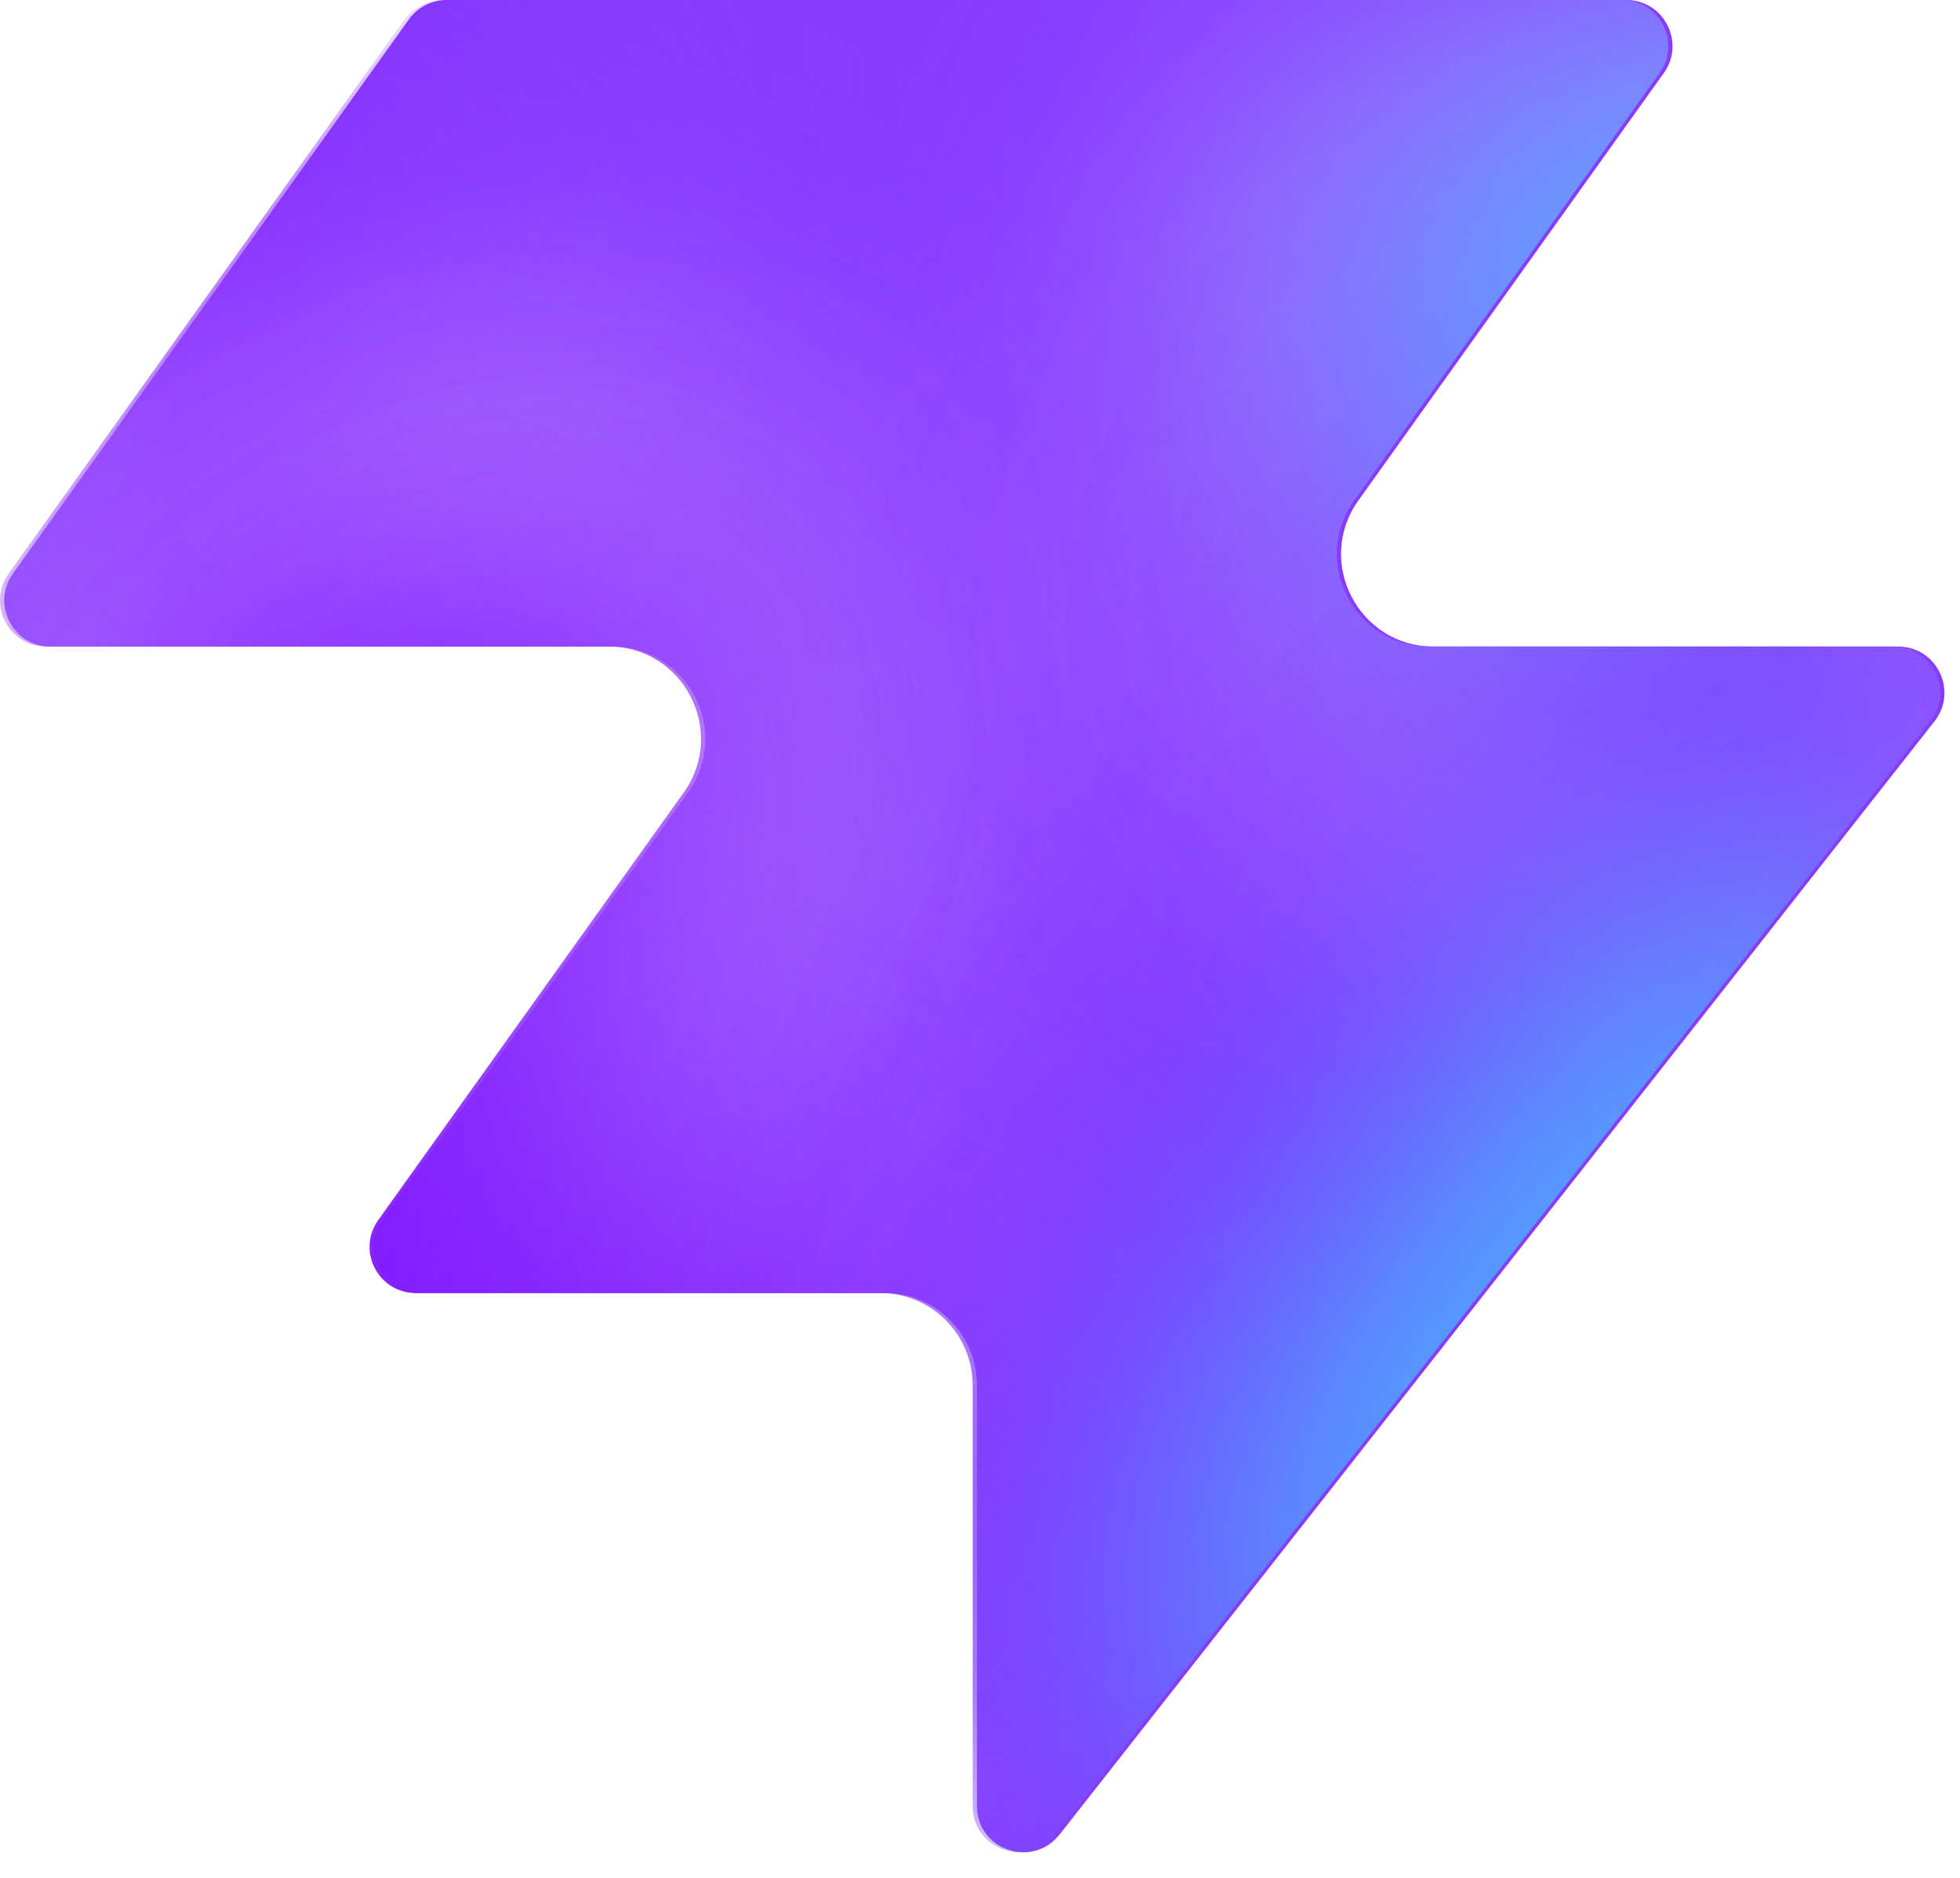
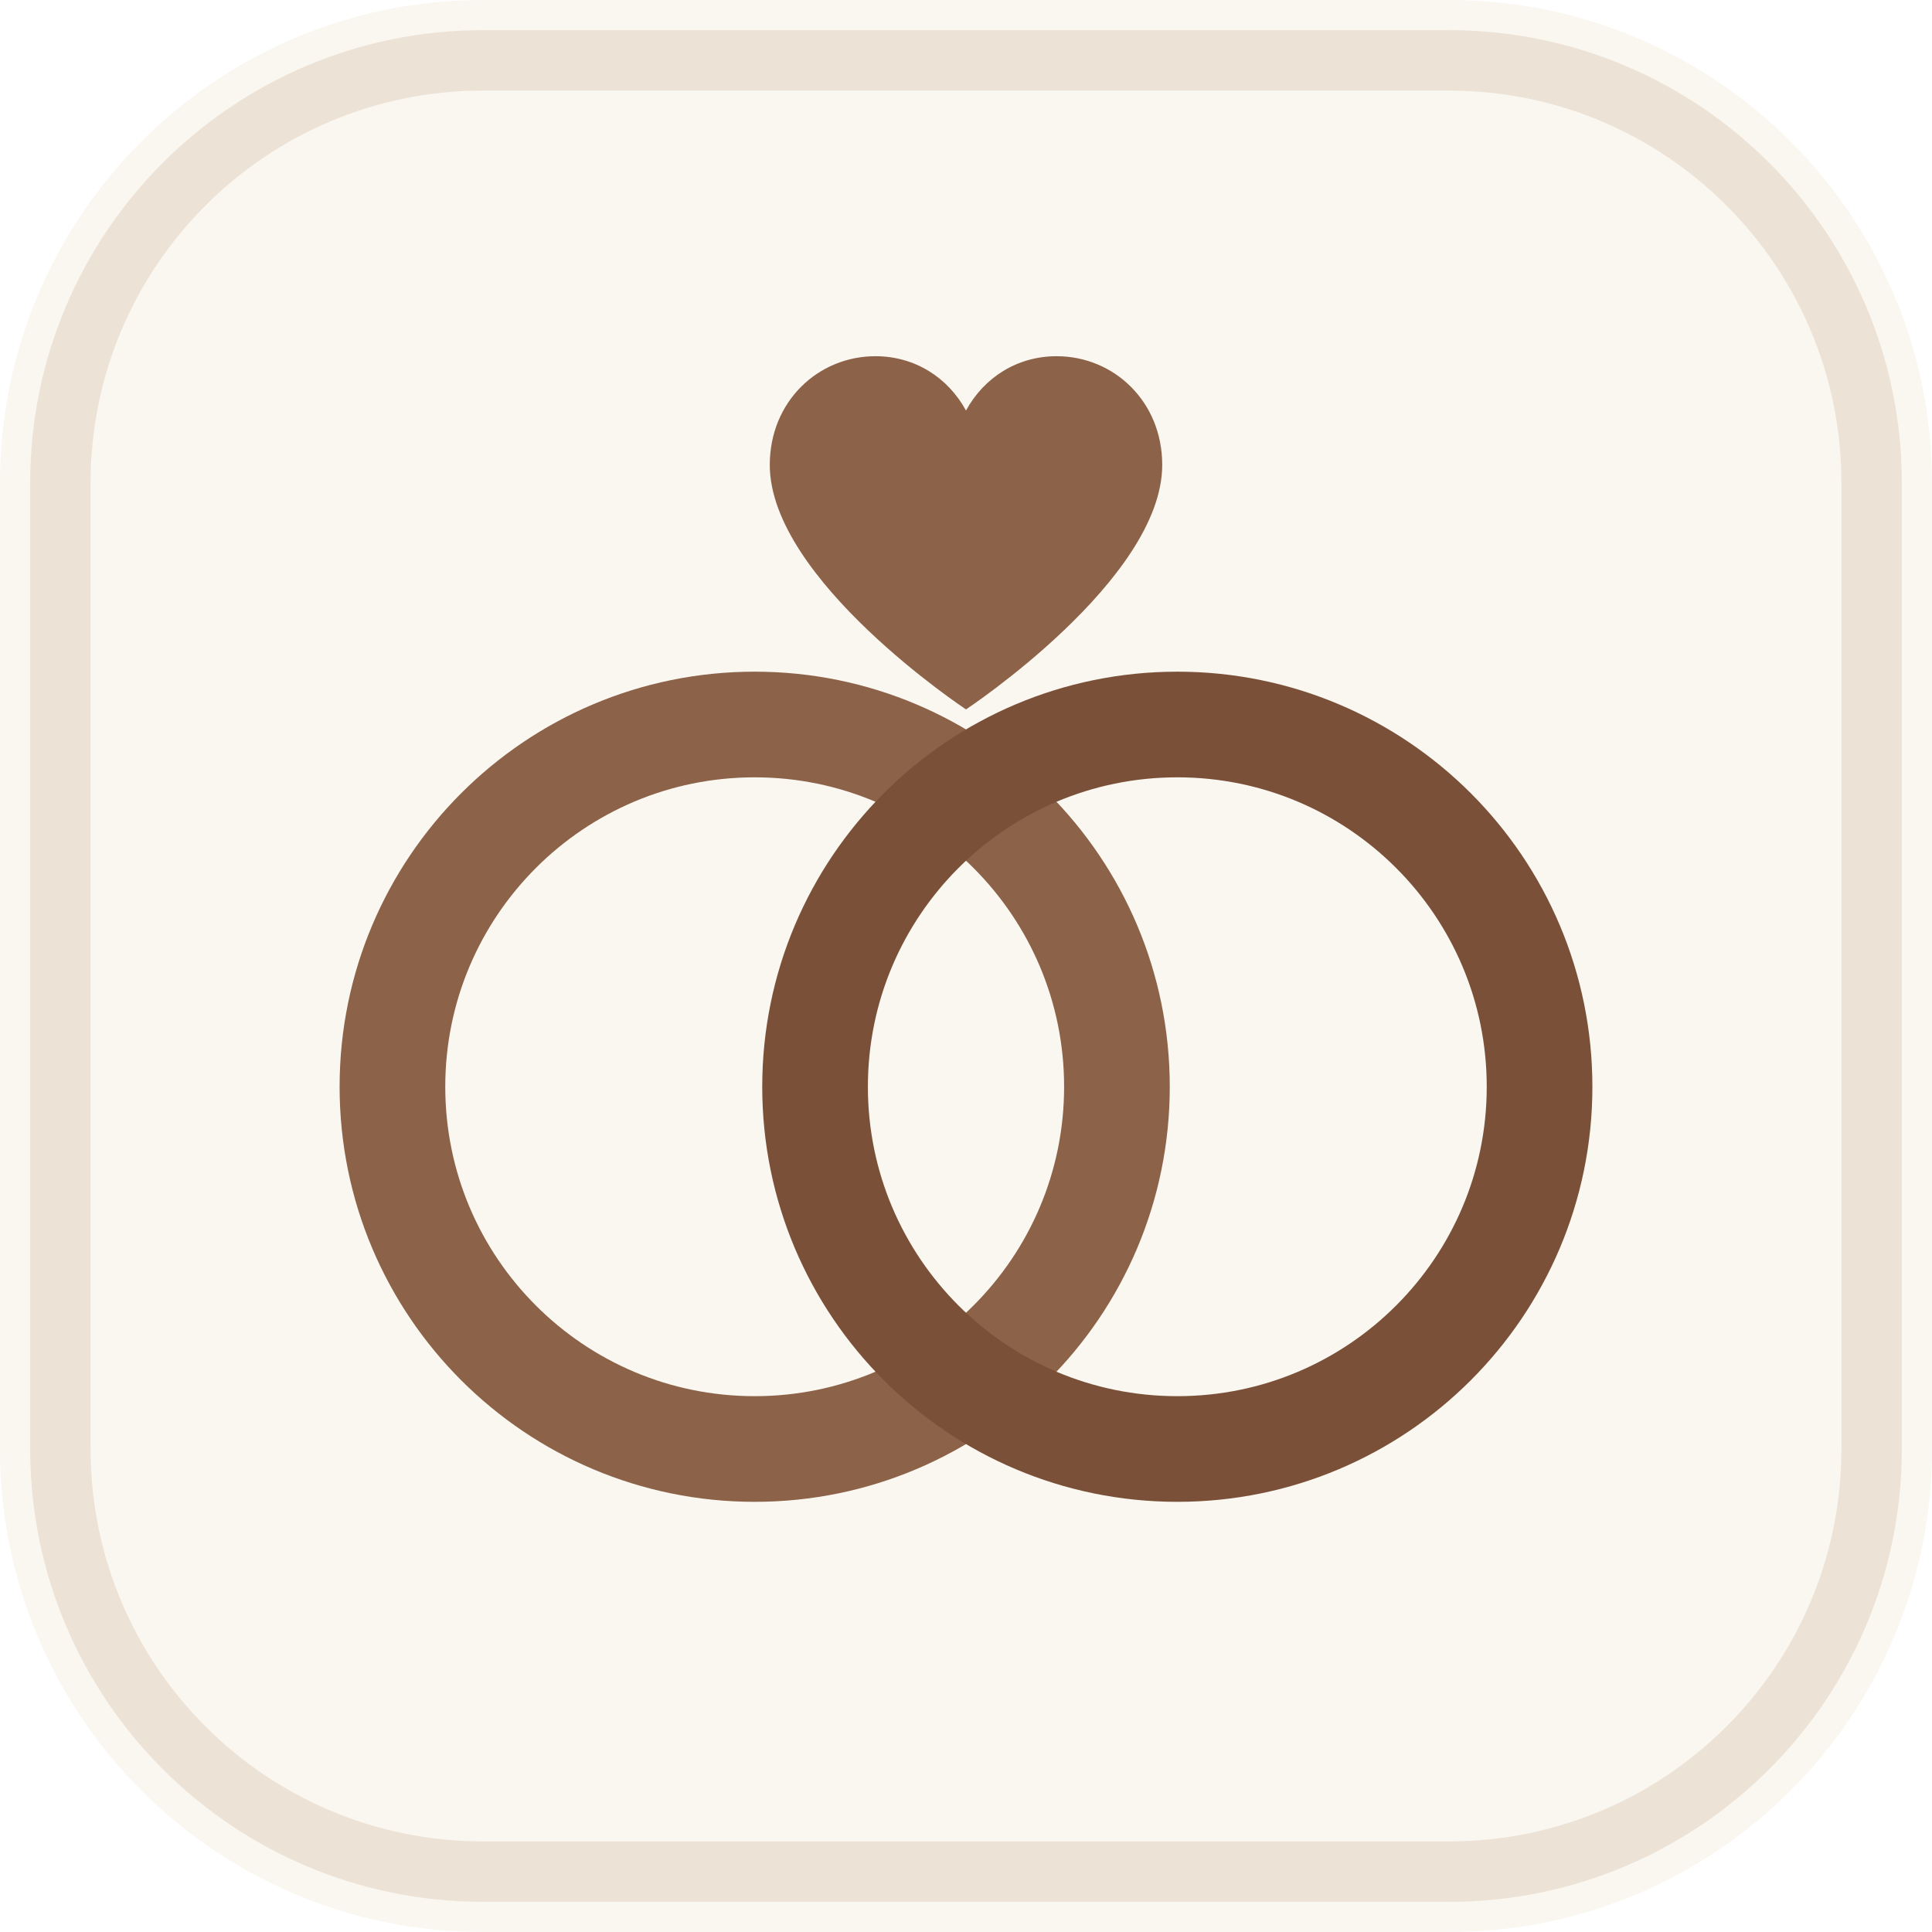
- <svg xmlns="http://www.w3.org/2000/svg" width="48" height="46" fill="none" viewBox="0 0 48 46">
-   <path fill="#863bff" d="M25.946 44.938c-.664.845-2.021.375-2.021-.698V33.937a2.26 2.26 0 0 0-2.262-2.262H10.287c-.92 0-1.456-1.04-.92-1.788l7.48-10.471c1.07-1.497 0-3.578-1.842-3.578H1.237c-.92 0-1.456-1.04-.92-1.788L10.013.474c.214-.297.556-.474.92-.474h28.894c.92 0 1.456 1.04.92 1.788l-7.48 10.471c-1.07 1.498 0 3.579 1.842 3.579h11.377c.943 0 1.473 1.088.89 1.83L25.947 44.94z" style="fill:#863bff;fill:color(display-p3 .525 .23 1);fill-opacity:1" />
-   <mask id="a" width="48" height="46" x="0" y="0" maskUnits="userSpaceOnUse" style="mask-type:alpha">
-     <path fill="#000" d="M25.842 44.938c-.664.844-2.021.375-2.021-.698V33.937a2.26 2.26 0 0 0-2.262-2.262H10.183c-.92 0-1.456-1.04-.92-1.788l7.48-10.471c1.07-1.498 0-3.579-1.842-3.579H1.133c-.92 0-1.456-1.04-.92-1.787L9.91.473c.214-.297.556-.474.92-.474h28.894c.92 0 1.456 1.04.92 1.788l-7.48 10.471c-1.07 1.498 0 3.578 1.842 3.578h11.377c.943 0 1.473 1.088.89 1.832L25.843 44.94z" style="fill:#000;fill-opacity:1" />
-   </mask>
-   <g mask="url(#a)">
-     <g filter="url(#b)">
-       <ellipse cx="5.508" cy="14.704" fill="#ede6ff" rx="5.508" ry="14.704" style="fill:#ede6ff;fill:color(display-p3 .927 .903 1);fill-opacity:1" transform="matrix(.00324 1 1 -.00324 -4.47 31.516)" />
-     </g>
-     <g filter="url(#c)">
-       <ellipse cx="10.399" cy="29.851" fill="#ede6ff" rx="10.399" ry="29.851" style="fill:#ede6ff;fill:color(display-p3 .927 .903 1);fill-opacity:1" transform="matrix(.00324 1 1 -.00324 -39.328 7.883)" />
-     </g>
-     <g filter="url(#d)">
-       <ellipse cx="5.508" cy="30.487" fill="#7e14ff" rx="5.508" ry="30.487" style="fill:#7e14ff;fill:color(display-p3 .492 .077 1);fill-opacity:1" transform="rotate(89.814 -25.913 -14.639)scale(1 -1)" />
-     </g>
-     <g filter="url(#e)">
-       <ellipse cx="5.508" cy="30.599" fill="#7e14ff" rx="5.508" ry="30.599" style="fill:#7e14ff;fill:color(display-p3 .492 .077 1);fill-opacity:1" transform="rotate(89.814 -32.644 -3.334)scale(1 -1)" />
-     </g>
-     <g filter="url(#f)">
-       <ellipse cx="5.508" cy="30.599" fill="#7e14ff" rx="5.508" ry="30.599" style="fill:#7e14ff;fill:color(display-p3 .492 .077 1);fill-opacity:1" transform="matrix(.00324 1 1 -.00324 -34.34 30.47)" />
-     </g>
-     <g filter="url(#g)">
-       <ellipse cx="14.072" cy="22.078" fill="#ede6ff" rx="14.072" ry="22.078" style="fill:#ede6ff;fill:color(display-p3 .927 .903 1);fill-opacity:1" transform="rotate(93.35 24.506 48.493)scale(-1 1)" />
-     </g>
-     <g filter="url(#h)">
-       <ellipse cx="3.47" cy="21.501" fill="#7e14ff" rx="3.47" ry="21.501" style="fill:#7e14ff;fill:color(display-p3 .492 .077 1);fill-opacity:1" transform="rotate(89.009 28.708 47.59)scale(-1 1)" />
-     </g>
-     <g filter="url(#i)">
-       <ellipse cx="3.47" cy="21.501" fill="#7e14ff" rx="3.47" ry="21.501" style="fill:#7e14ff;fill:color(display-p3 .492 .077 1);fill-opacity:1" transform="rotate(89.009 28.708 47.59)scale(-1 1)" />
-     </g>
-     <g filter="url(#j)">
-       <ellipse cx=".387" cy="8.972" fill="#7e14ff" rx="4.407" ry="29.108" style="fill:#7e14ff;fill:color(display-p3 .492 .077 1);fill-opacity:1" transform="rotate(39.51 .387 8.972)" />
-     </g>
-     <g filter="url(#k)">
-       <ellipse cx="47.523" cy="-6.092" fill="#7e14ff" rx="4.407" ry="29.108" style="fill:#7e14ff;fill:color(display-p3 .492 .077 1);fill-opacity:1" transform="rotate(37.892 47.523 -6.092)" />
-     </g>
-     <g filter="url(#l)">
-       <ellipse cx="41.412" cy="6.333" fill="#47bfff" rx="5.971" ry="9.665" style="fill:#47bfff;fill:color(display-p3 .28 .748 1);fill-opacity:1" transform="rotate(37.892 41.412 6.333)" />
-     </g>
-     <g filter="url(#m)">
-       <ellipse cx="-1.879" cy="38.332" fill="#7e14ff" rx="4.407" ry="29.108" style="fill:#7e14ff;fill:color(display-p3 .492 .077 1);fill-opacity:1" transform="rotate(37.892 -1.88 38.332)" />
-     </g>
-     <g filter="url(#n)">
-       <ellipse cx="-1.879" cy="38.332" fill="#7e14ff" rx="4.407" ry="29.108" style="fill:#7e14ff;fill:color(display-p3 .492 .077 1);fill-opacity:1" transform="rotate(37.892 -1.88 38.332)" />
-     </g>
-     <g filter="url(#o)">
-       <ellipse cx="35.651" cy="29.907" fill="#7e14ff" rx="4.407" ry="29.108" style="fill:#7e14ff;fill:color(display-p3 .492 .077 1);fill-opacity:1" transform="rotate(37.892 35.651 29.907)" />
-     </g>
-     <g filter="url(#p)">
-       <ellipse cx="38.418" cy="32.4" fill="#47bfff" rx="5.971" ry="15.297" style="fill:#47bfff;fill:color(display-p3 .28 .748 1);fill-opacity:1" transform="rotate(37.892 38.418 32.4)" />
-     </g>
-   </g>
-   <defs>
-     <filter id="b" width="60.045" height="41.654" x="-19.77" y="16.149" color-interpolation-filters="sRGB" filterUnits="userSpaceOnUse">
-       <feFlood flood-opacity="0" result="BackgroundImageFix" />
-       <feBlend in="SourceGraphic" in2="BackgroundImageFix" result="shape" />
-       <feGaussianBlur result="effect1_foregroundBlur_2002_17158" stdDeviation="7.659" />
-     </filter>
-     <filter id="c" width="90.34" height="51.437" x="-54.613" y="-7.533" color-interpolation-filters="sRGB" filterUnits="userSpaceOnUse">
-       <feFlood flood-opacity="0" result="BackgroundImageFix" />
-       <feBlend in="SourceGraphic" in2="BackgroundImageFix" result="shape" />
-       <feGaussianBlur result="effect1_foregroundBlur_2002_17158" stdDeviation="7.659" />
-     </filter>
-     <filter id="d" width="79.355" height="29.4" x="-49.64" y="2.03" color-interpolation-filters="sRGB" filterUnits="userSpaceOnUse">
-       <feFlood flood-opacity="0" result="BackgroundImageFix" />
-       <feBlend in="SourceGraphic" in2="BackgroundImageFix" result="shape" />
-       <feGaussianBlur result="effect1_foregroundBlur_2002_17158" stdDeviation="4.596" />
-     </filter>
-     <filter id="e" width="79.579" height="29.4" x="-45.045" y="20.029" color-interpolation-filters="sRGB" filterUnits="userSpaceOnUse">
-       <feFlood flood-opacity="0" result="BackgroundImageFix" />
-       <feBlend in="SourceGraphic" in2="BackgroundImageFix" result="shape" />
-       <feGaussianBlur result="effect1_foregroundBlur_2002_17158" stdDeviation="4.596" />
-     </filter>
-     <filter id="f" width="79.579" height="29.4" x="-43.513" y="21.178" color-interpolation-filters="sRGB" filterUnits="userSpaceOnUse">
-       <feFlood flood-opacity="0" result="BackgroundImageFix" />
-       <feBlend in="SourceGraphic" in2="BackgroundImageFix" result="shape" />
-       <feGaussianBlur result="effect1_foregroundBlur_2002_17158" stdDeviation="4.596" />
-     </filter>
-     <filter id="g" width="74.749" height="58.852" x="15.756" y="-17.901" color-interpolation-filters="sRGB" filterUnits="userSpaceOnUse">
-       <feFlood flood-opacity="0" result="BackgroundImageFix" />
-       <feBlend in="SourceGraphic" in2="BackgroundImageFix" result="shape" />
-       <feGaussianBlur result="effect1_foregroundBlur_2002_17158" stdDeviation="7.659" />
-     </filter>
-     <filter id="h" width="61.377" height="25.362" x="23.548" y="2.284" color-interpolation-filters="sRGB" filterUnits="userSpaceOnUse">
-       <feFlood flood-opacity="0" result="BackgroundImageFix" />
-       <feBlend in="SourceGraphic" in2="BackgroundImageFix" result="shape" />
-       <feGaussianBlur result="effect1_foregroundBlur_2002_17158" stdDeviation="4.596" />
-     </filter>
-     <filter id="i" width="61.377" height="25.362" x="23.548" y="2.284" color-interpolation-filters="sRGB" filterUnits="userSpaceOnUse">
-       <feFlood flood-opacity="0" result="BackgroundImageFix" />
-       <feBlend in="SourceGraphic" in2="BackgroundImageFix" result="shape" />
-       <feGaussianBlur result="effect1_foregroundBlur_2002_17158" stdDeviation="4.596" />
-     </filter>
-     <filter id="j" width="56.045" height="63.649" x="-27.636" y="-22.853" color-interpolation-filters="sRGB" filterUnits="userSpaceOnUse">
-       <feFlood flood-opacity="0" result="BackgroundImageFix" />
-       <feBlend in="SourceGraphic" in2="BackgroundImageFix" result="shape" />
-       <feGaussianBlur result="effect1_foregroundBlur_2002_17158" stdDeviation="4.596" />
-     </filter>
-     <filter id="k" width="54.814" height="64.646" x="20.116" y="-38.415" color-interpolation-filters="sRGB" filterUnits="userSpaceOnUse">
-       <feFlood flood-opacity="0" result="BackgroundImageFix" />
-       <feBlend in="SourceGraphic" in2="BackgroundImageFix" result="shape" />
-       <feGaussianBlur result="effect1_foregroundBlur_2002_17158" stdDeviation="4.596" />
-     </filter>
-     <filter id="l" width="33.541" height="35.313" x="24.641" y="-11.323" color-interpolation-filters="sRGB" filterUnits="userSpaceOnUse">
-       <feFlood flood-opacity="0" result="BackgroundImageFix" />
-       <feBlend in="SourceGraphic" in2="BackgroundImageFix" result="shape" />
-       <feGaussianBlur result="effect1_foregroundBlur_2002_17158" stdDeviation="4.596" />
-     </filter>
-     <filter id="m" width="54.814" height="64.646" x="-29.286" y="6.009" color-interpolation-filters="sRGB" filterUnits="userSpaceOnUse">
-       <feFlood flood-opacity="0" result="BackgroundImageFix" />
-       <feBlend in="SourceGraphic" in2="BackgroundImageFix" result="shape" />
-       <feGaussianBlur result="effect1_foregroundBlur_2002_17158" stdDeviation="4.596" />
-     </filter>
-     <filter id="n" width="54.814" height="64.646" x="-29.286" y="6.009" color-interpolation-filters="sRGB" filterUnits="userSpaceOnUse">
-       <feFlood flood-opacity="0" result="BackgroundImageFix" />
-       <feBlend in="SourceGraphic" in2="BackgroundImageFix" result="shape" />
-       <feGaussianBlur result="effect1_foregroundBlur_2002_17158" stdDeviation="4.596" />
-     </filter>
-     <filter id="o" width="54.814" height="64.646" x="8.244" y="-2.416" color-interpolation-filters="sRGB" filterUnits="userSpaceOnUse">
-       <feFlood flood-opacity="0" result="BackgroundImageFix" />
-       <feBlend in="SourceGraphic" in2="BackgroundImageFix" result="shape" />
-       <feGaussianBlur result="effect1_foregroundBlur_2002_17158" stdDeviation="4.596" />
-     </filter>
-     <filter id="p" width="39.409" height="43.623" x="18.713" y="10.588" color-interpolation-filters="sRGB" filterUnits="userSpaceOnUse">
-       <feFlood flood-opacity="0" result="BackgroundImageFix" />
-       <feBlend in="SourceGraphic" in2="BackgroundImageFix" result="shape" />
-       <feGaussianBlur result="effect1_foregroundBlur_2002_17158" stdDeviation="4.596" />
-     </filter>
-   </defs>
+ <svg xmlns="http://www.w3.org/2000/svg" viewBox="0 0 64 64">
+   <rect width="64" height="64" rx="16" fill="#faf6f0" />
+   <rect x="2" y="2" width="60" height="60" rx="14" fill="none" stroke="#ece2d6" stroke-width="2" />
+   <path d="M32 23.5C32 23.5 25.5 19.2 25.5 15.4C25.5 13.3 27.1 11.8 29 11.8C30.3 11.8 31.4 12.5 32 13.6C32.6 12.5 33.7 11.8 35 11.8C36.9 11.8 38.5 13.3 38.5 15.4C38.5 19.2 32 23.5 32 23.5Z" fill="#8c6248" />
+   <circle cx="25" cy="36" r="12" fill="none" stroke="#8c6248" stroke-width="3.5" />
+   <circle cx="39" cy="36" r="12" fill="none" stroke="#7a5138" stroke-width="3.5" />
</svg>
